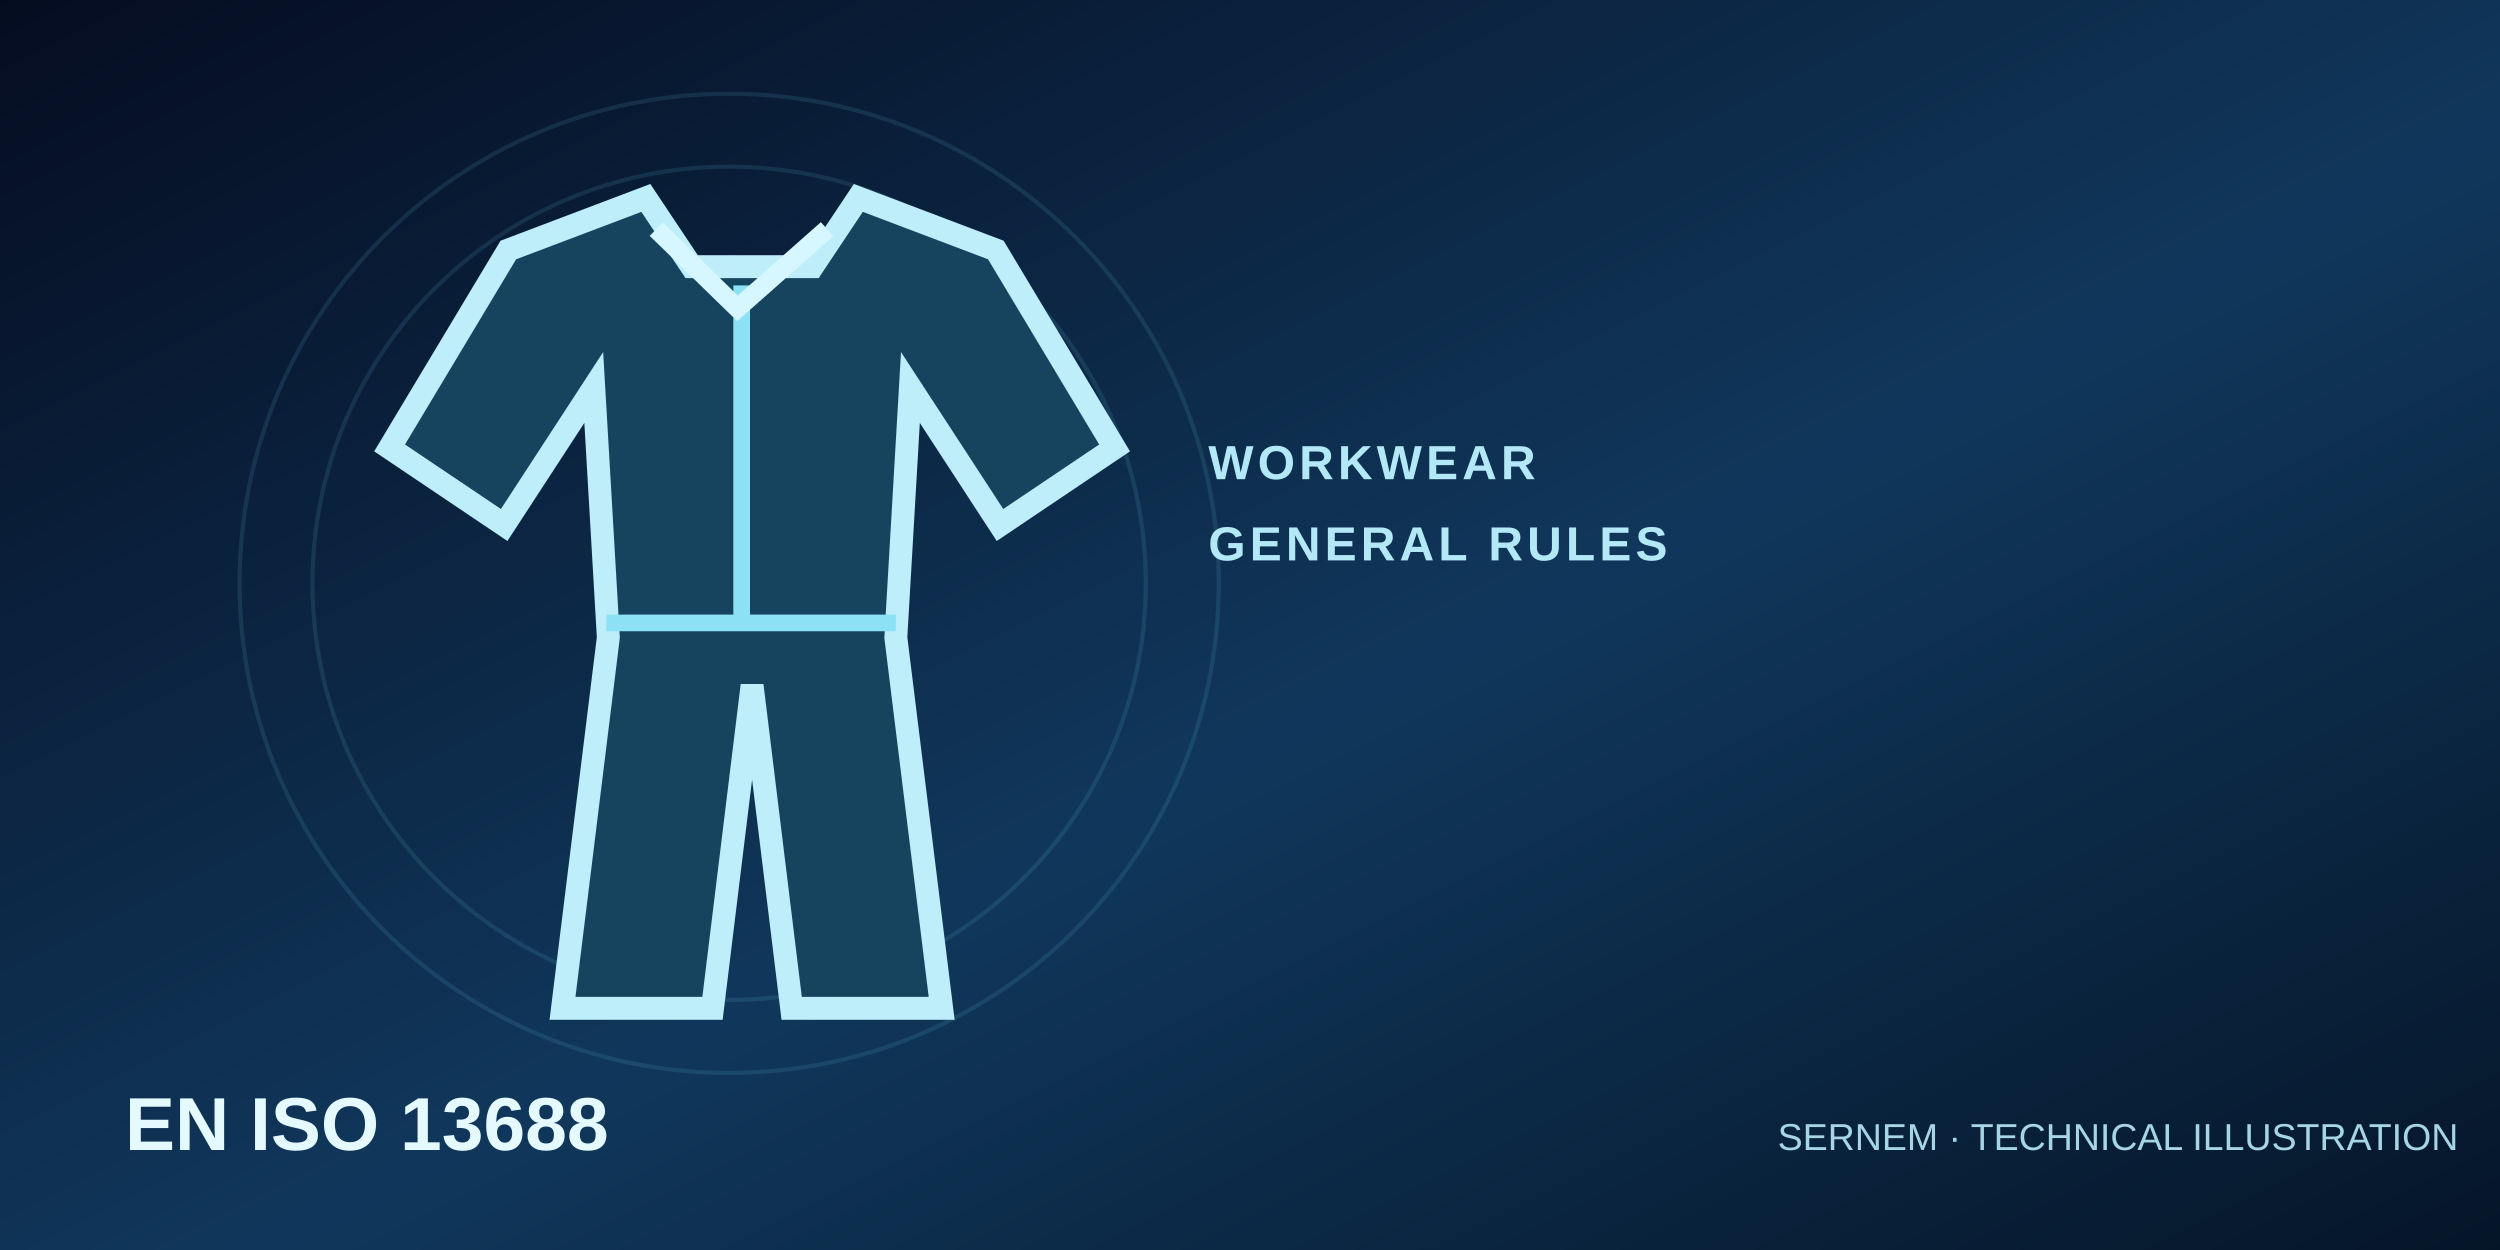
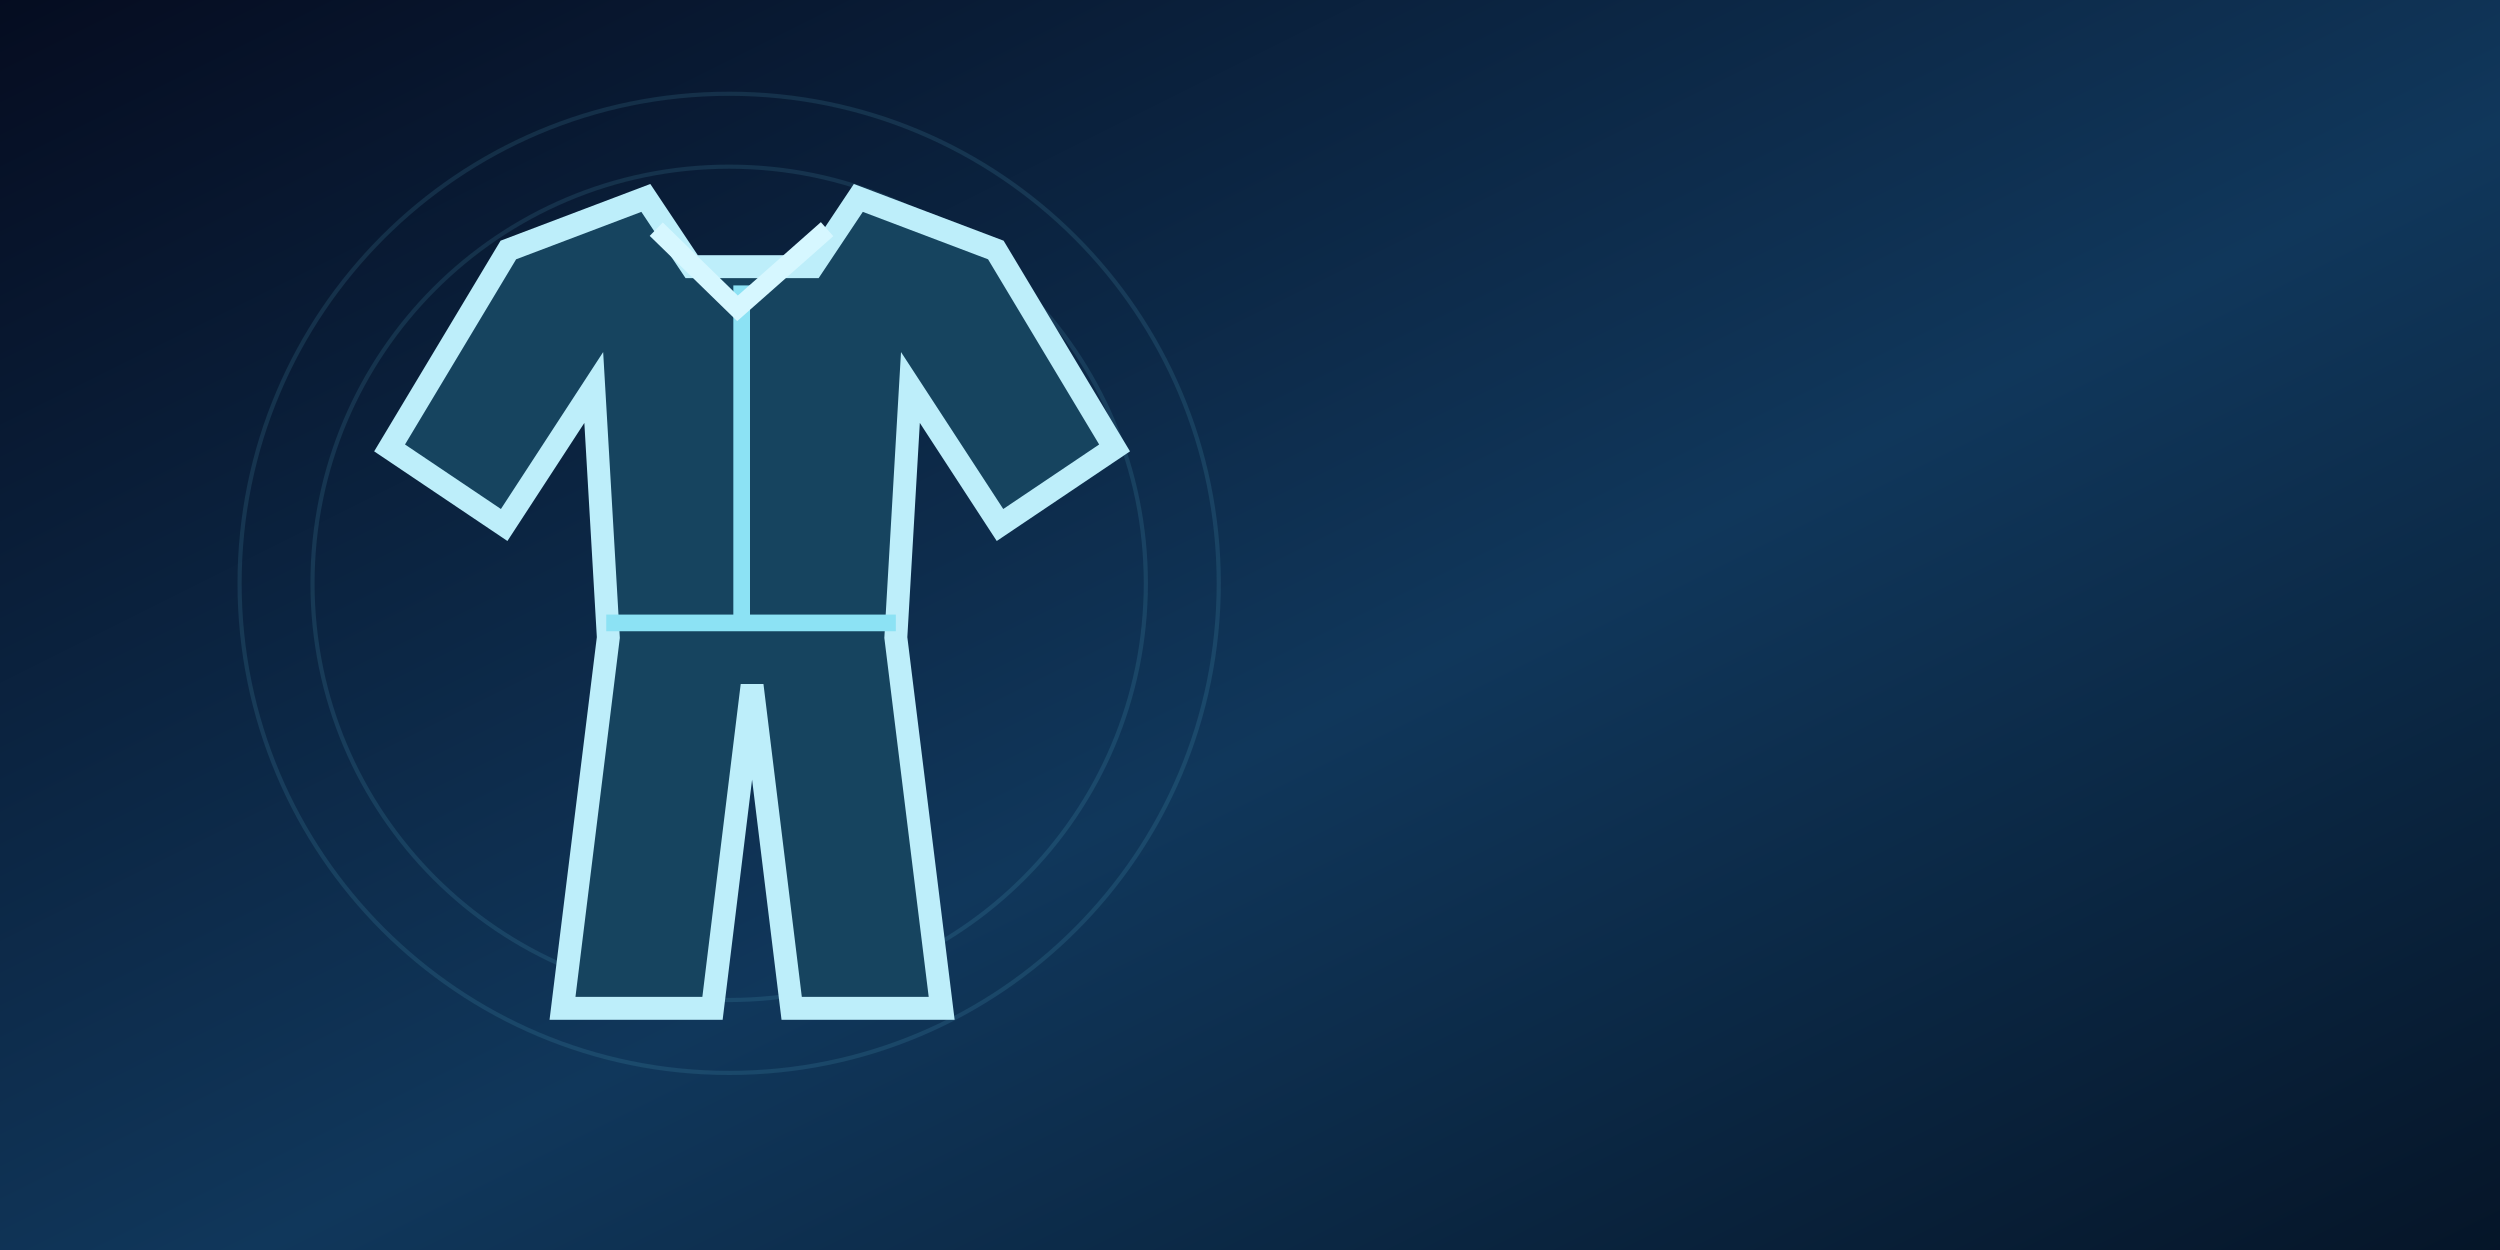
<svg xmlns="http://www.w3.org/2000/svg" viewBox="0 0 1200 600" role="img" aria-label="EN ISO 13688 technical PPE illustration">
  <defs>
    <linearGradient id="bg" x2="1" y2="1">
      <stop stop-color="#050c20" />
      <stop offset=".55" stop-color="#10375b" />
      <stop offset="1" stop-color="#051528" />
    </linearGradient>
    <pattern id="mesh" width="12" height="12" patternUnits="userSpaceOnUse">
      <path d="M0 0L12 12M12 0L0 12" stroke="#a2eafa" stroke-width="1.5" opacity=".9" />
    </pattern>
    <style>.call{font:700 23px Arial,sans-serif;letter-spacing:2px;fill:#b3e9f7}</style>
  </defs>
  <rect width="1200" height="600" fill="url(#bg)" />
  <circle cx="350" cy="280" r="235" fill="none" stroke="#6ed5ea" stroke-width="2" opacity=".12" />
  <circle cx="350" cy="280" r="200" fill="none" stroke="#6ed5ea" stroke-width="2" opacity=".12" />
  <path d="M310 95l-66 25-57 95 55 37 43-66 7 120-22 178h72l19-155 19 155h72l-22-178 7-120 43 66 55-37-57-95-66-25-22 33h-58Z" fill="#16445f" stroke="#bdeefa" stroke-width="11" />
  <path d="M291 299h139M356 137v165" stroke="#8ce2f4" stroke-width="8" />
  <path d="M315 110L354 148 397 110" fill="none" stroke="#d6f7ff" stroke-width="9" />
-   <text x="580" y="230" class="call">WORKWEAR</text>
-   <text x="580" y="269" class="call">GENERAL RULES</text>
-   <text x="60" y="552" fill="#e5faff" font-family="Arial" font-size="36" font-weight="800">EN ISO 13688</text>
-   <text x="1180" y="552" text-anchor="end" fill="#a6d5e4" font-family="Arial" font-size="18">SERNEM · TECHNICAL ILLUSTRATION</text>
</svg>
